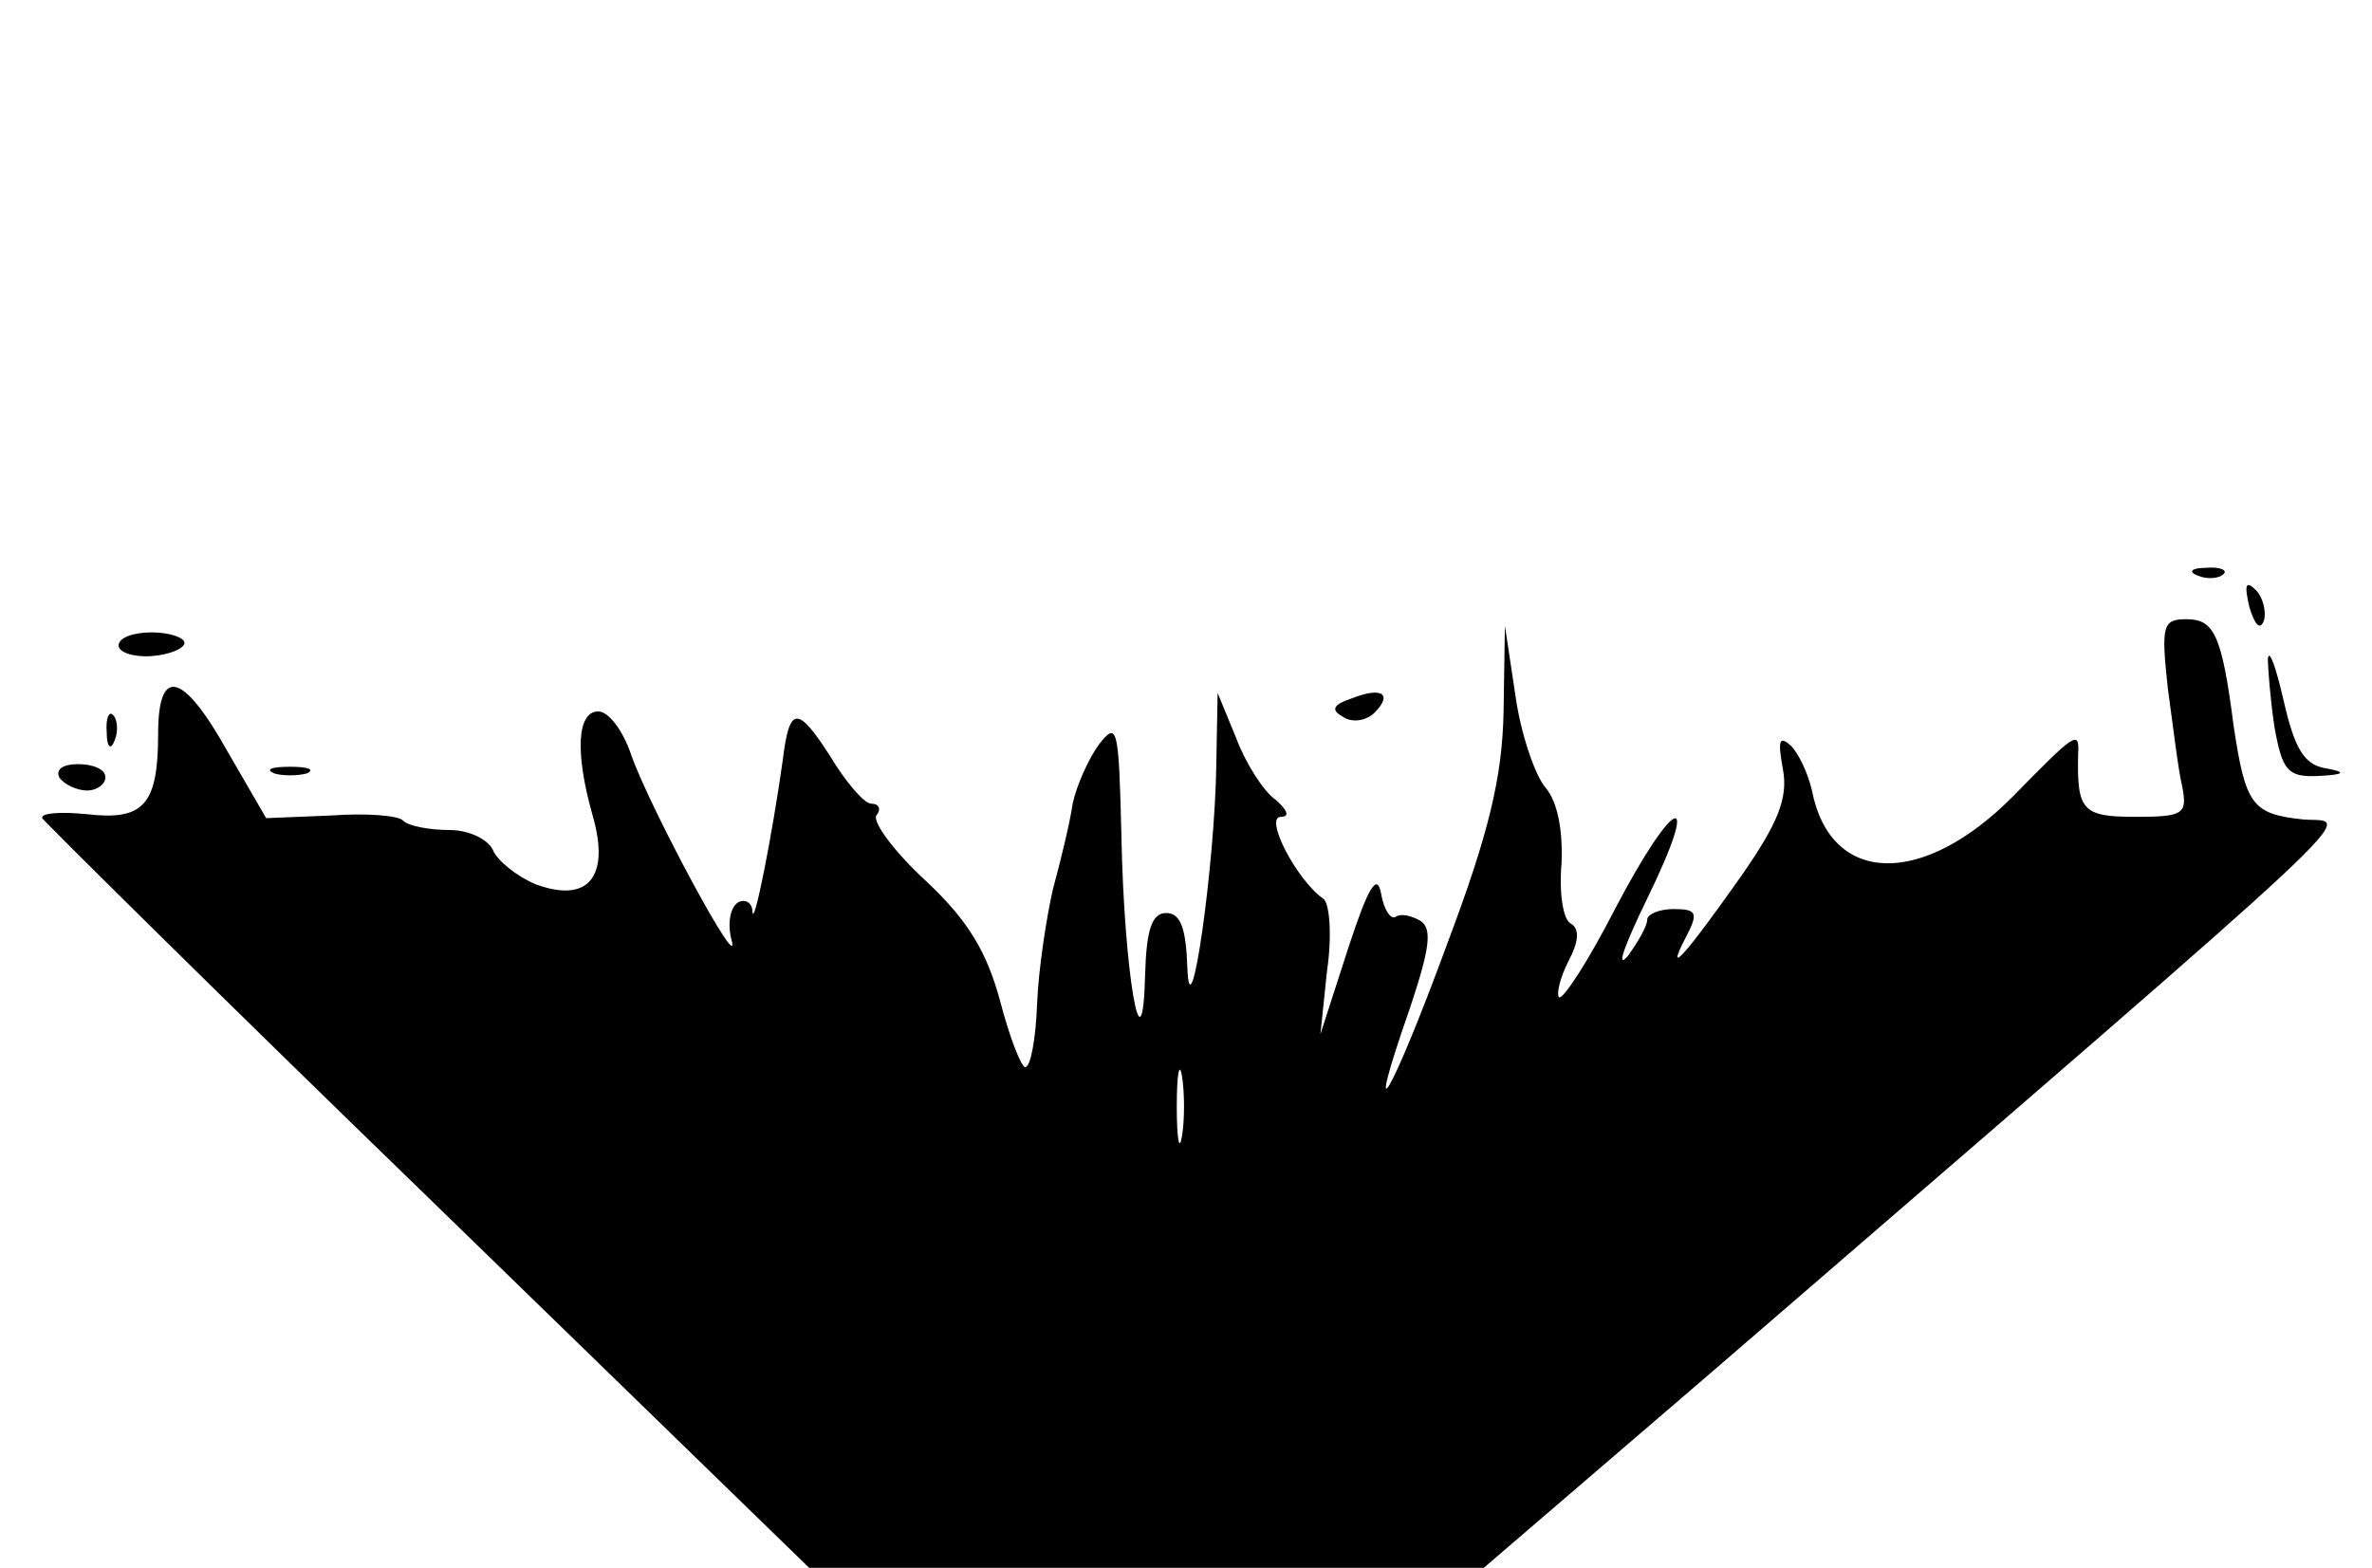
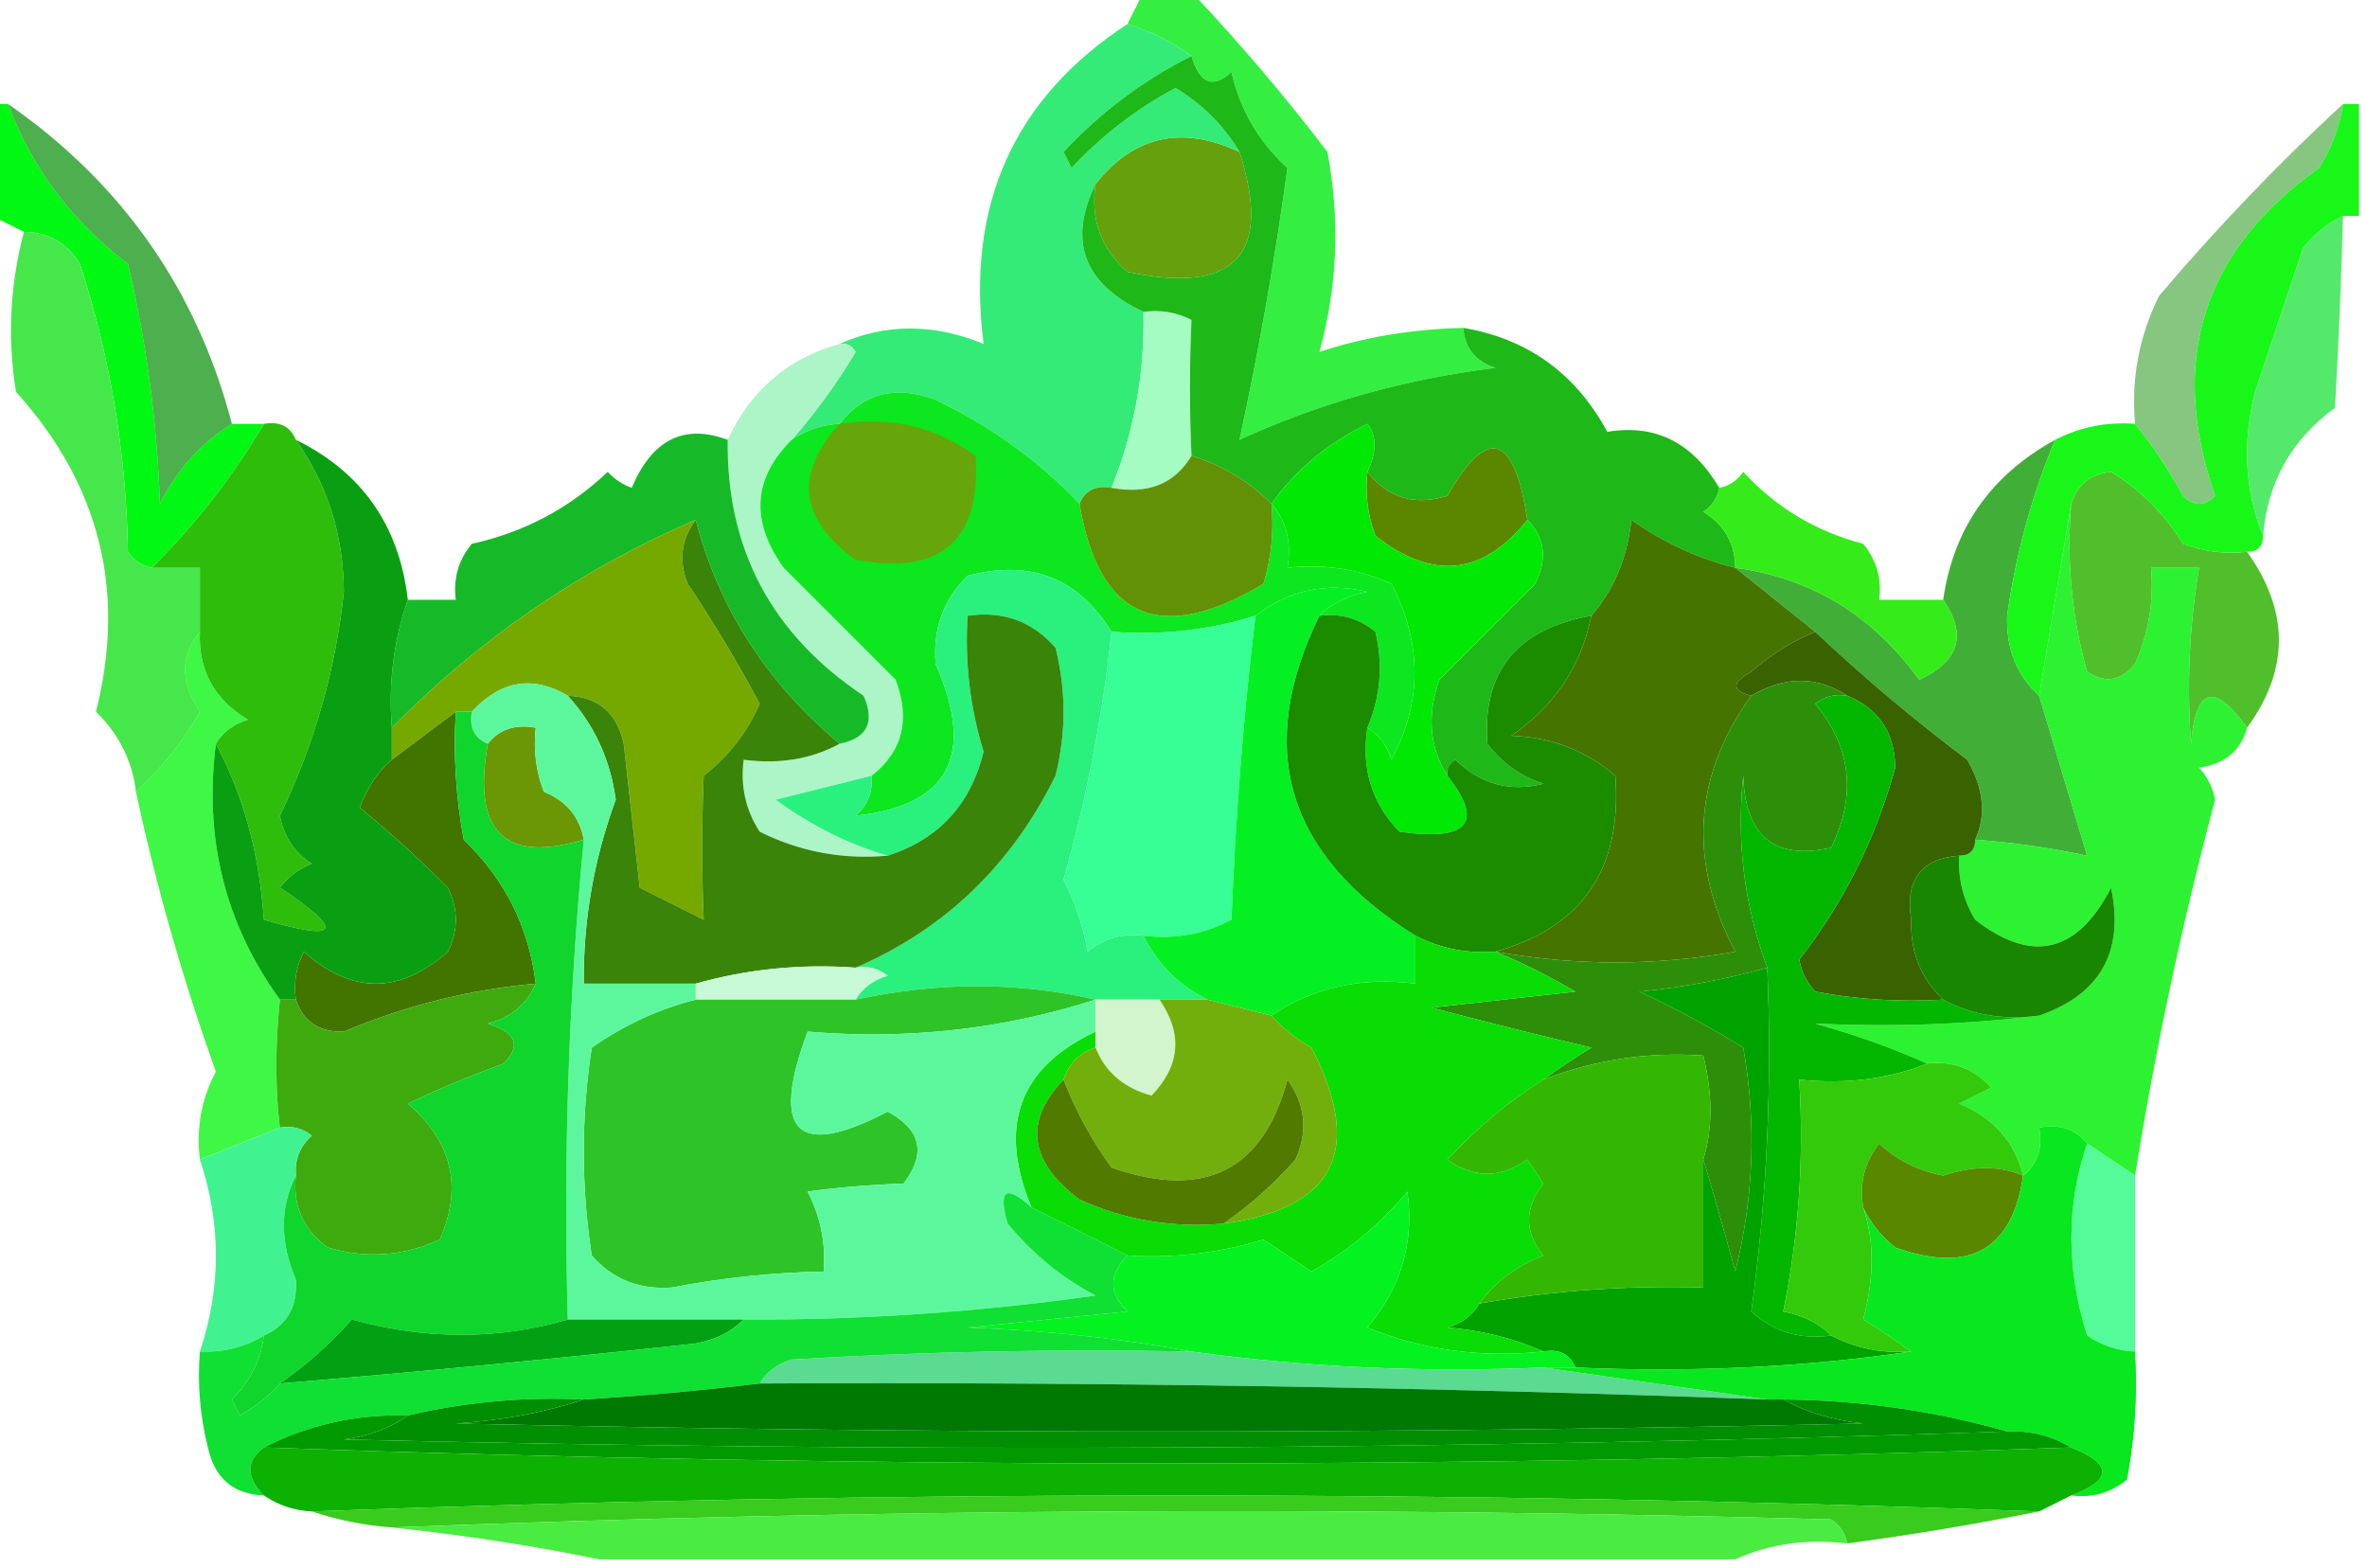
- <svg xmlns="http://www.w3.org/2000/svg" version="1.0" width="180pt" height="119pt" viewBox="0 0 180 119" preserveAspectRatio="xMidYMid meet">
-   <g transform="translate(0,119) scale(0.1,-0.1)" fill="#000000" stroke="none">
-     <path d="M1668 753 c7 -3 16 -2 19 1 4 3 -2 6 -13 5 -11 0 -14 -3 -6 -6z" />
-     <path d="M1707 729 c4 -13 8 -18 11 -10 2 7 -1 18 -6 23 -8 8 -9 4 -5 -13z" />
-     <path d="M1645 668 c4 -29 8 -63 11 -75 4 -21 1 -23 -36 -23 -40 0 -44 5 -43 48 1 18 -2 16 -49 -32 -69 -70 -139 -68 -153 4 -3 13 -10 28 -16 34 -9 8 -10 4 -6 -18 4 -22 -4 -41 -31 -80 -43 -61 -59 -79 -43 -48 10 19 9 22 -9 22 -11 0 -20 -4 -20 -8 0 -5 -7 -17 -15 -28 -9 -10 -2 9 15 44 42 86 21 79 -25 -9 -20 -39 -39 -68 -42 -66 -2 3 1 15 7 27 8 15 9 25 2 29 -6 3 -9 24 -7 46 1 25 -3 46 -12 57 -8 9 -19 41 -23 70 l-8 53 -1 -65 c-1 -50 -11 -92 -43 -177 -43 -117 -64 -151 -28 -48 15 45 17 60 8 66 -7 4 -15 6 -19 3 -4 -2 -9 6 -11 18 -3 16 -10 4 -25 -42 l-21 -65 5 48 c4 27 2 52 -3 55 -20 14 -45 62 -32 62 7 0 5 5 -4 13 -9 6 -23 28 -30 47 l-14 34 -1 -54 c-1 -76 -20 -210 -22 -154 -1 29 -5 41 -16 41 -11 0 -15 -13 -16 -46 -2 -81 -16 1 -18 104 -2 83 -3 88 -17 70 -8 -11 -17 -31 -20 -45 -2 -14 -9 -43 -15 -65 -5 -22 -11 -61 -12 -87 -1 -27 -5 -48 -9 -48 -3 0 -12 23 -19 50 -10 37 -24 61 -56 91 -24 22 -41 45 -38 50 4 5 2 9 -4 9 -5 0 -19 16 -31 36 -25 39 -31 38 -36 -3 -8 -57 -22 -128 -23 -115 0 7 -6 10 -11 7 -6 -4 -8 -16 -5 -28 9 -32 -62 100 -76 140 -6 18 -17 33 -25 33 -16 0 -18 -31 -4 -80 13 -46 -4 -66 -44 -51 -14 6 -29 18 -32 26 -4 8 -18 15 -33 15 -15 0 -31 3 -35 7 -3 4 -28 6 -55 4 l-49 -2 -29 50 c-34 61 -53 66 -53 14 0 -54 -11 -66 -54 -61 -20 2 -35 1 -34 -3 2 -3 133 -133 293 -288 l289 -281 256 0 256 0 170 146 c521 450 488 419 452 422 -39 4 -44 11 -53 71 -9 70 -15 81 -36 81 -18 0 -19 -5 -14 -52z m-748 -340 c-2 -13 -4 -3 -4 22 0 25 2 35 4 23 2 -13 2 -33 0 -45z" />
-     <path d="M90 700 c0 -5 11 -9 25 -8 14 1 25 6 25 10 0 4 -11 8 -25 8 -14 0 -25 -4 -25 -10z" />
-     <path d="M1721 690 c0 -8 2 -32 5 -52 6 -33 10 -38 33 -37 21 1 22 3 5 6 -16 3 -23 16 -31 51 -6 26 -11 40 -12 32z" />
-     <path d="M1026 660 c-15 -5 -16 -9 -7 -14 7 -5 18 -3 24 3 14 14 6 20 -17 11z" />
-     <path d="M81 634 c0 -11 3 -14 6 -6 3 7 2 16 -1 19 -3 4 -6 -2 -5 -13z" />
-     <path d="M45 600 c3 -5 13 -10 21 -10 8 0 14 5 14 10 0 6 -9 10 -21 10 -11 0 -17 -4 -14 -10z" />
-     <path d="M208 603 c6 -2 18 -2 25 0 6 3 1 5 -13 5 -14 0 -19 -2 -12 -5z" />
+ <svg xmlns="http://www.w3.org/2000/svg" version="1.1" width="148px" height="98px" style="shape-rendering:geometricPrecision; text-rendering:geometricPrecision; image-rendering:optimizeQuality; fill-rule:evenodd; clip-rule:evenodd">
+   <g>
+     <path style="opacity:0.801" fill="#02eb14" d="M 71.5,-0.5 C 72.5,-0.5 73.5,-0.5 74.5,-0.5C 77.498,2.667 80.331,6 83,9.5C 83.796,13.755 83.629,17.922 82.5,22C 85.318,21.073 88.318,20.573 91.5,20.5C 91.577,21.75 92.244,22.583 93.5,23C 87.809,23.706 82.475,25.206 77.5,27.5C 78.717,21.896 79.717,16.229 80.5,10.5C 78.703,8.869 77.536,6.869 77,4.5C 75.841,5.566 75.008,5.233 74.5,3.5C 73.329,2.655 71.995,1.989 70.5,1.5C 70.833,0.833 71.167,0.167 71.5,-0.5 Z" />
+   </g>
+   <g>
+     <path style="opacity:1" fill="#66a00d" d="M 77.5,9.5 C 79.57,15.933 77.237,18.433 70.5,17C 68.845,15.556 68.178,13.722 68.5,11.5C 70.905,8.483 73.905,7.817 77.5,9.5 Z" />
+   </g>
+   <g>
+     <path style="opacity:1" fill="#01f812" d="M -0.5,6.5 C -0.167,6.5 0.167,6.5 0.5,6.5C 1.989,10.502 4.489,13.836 8,16.5C 9.161,21.416 9.827,26.416 10,31.5C 11.049,29.383 12.549,27.716 14.5,26.5C 15.167,26.5 15.833,26.5 16.5,26.5C 14.573,29.767 12.239,32.767 9.5,35.5C 8.883,35.389 8.383,35.056 8,34.5C 7.895,28.323 6.895,22.323 5,16.5C 4.184,15.177 3.017,14.511 1.5,14.5C 0.833,14.167 0.167,13.833 -0.5,13.5C -0.5,11.167 -0.5,8.833 -0.5,6.5 Z" />
+   </g>
+   <g>
+     <path style="opacity:1" fill="#34eb77" d="M 70.5,1.5 C 71.995,1.989 73.329,2.655 74.5,3.5C 71.497,5.007 68.83,7.007 66.5,9.5C 66.667,9.833 66.833,10.167 67,10.5C 68.896,8.47 71.063,6.803 73.5,5.5C 75.188,6.521 76.521,7.855 77.5,9.5C 73.905,7.817 70.905,8.483 68.5,11.5C 66.76,15.081 67.76,17.747 71.5,19.5C 71.576,23.384 70.909,27.05 69.5,30.5C 68.508,30.328 67.842,30.662 67.5,31.5C 64.98,28.834 61.98,26.668 58.5,25C 56.011,24.059 54.011,24.559 52.5,26.5C 51.391,26.557 50.391,26.89 49.5,27.5C 50.945,25.867 52.279,24.034 53.5,22C 53.272,21.601 52.938,21.435 52.5,21.5C 55.365,20.217 58.365,20.217 61.5,21.5C 60.4,12.804 63.4,6.138 70.5,1.5 Z" />
+   </g>
+   <g>
+     <path style="opacity:0.575" fill="#2d9c24" d="M 146.5,6.5 C 146.291,7.922 145.791,9.255 145,10.5C 137.717,15.693 135.55,22.526 138.5,31C 137.833,31.667 137.167,31.667 136.5,31C 135.614,29.385 134.614,27.885 133.5,26.5C 133.248,23.68 133.748,21.014 135,18.5C 138.619,14.233 142.452,10.233 146.5,6.5 Z" />
+   </g>
+   <g>
+     <path style="opacity:0.809" fill="#249d24" d="M 0.5,6.5 C 7.643,11.46 12.31,18.127 14.5,26.5C 12.549,27.716 11.049,29.383 10,31.5C 9.827,26.416 9.161,21.416 8,16.5C 4.489,13.836 1.989,10.502 0.5,6.5 Z" />
+   </g>
+   <g>
+     <path style="opacity:1" fill="#a5fcc3" d="M 71.5,19.5 C 72.552,19.351 73.552,19.517 74.5,20C 74.373,22.873 74.373,25.706 74.5,28.5C 73.448,30.256 71.781,30.923 69.5,30.5C 70.909,27.05 71.576,23.384 71.5,19.5 Z" />
+   </g>
+   <g>
+     <path style="opacity:1" fill="#46e74b" d="M 1.5,14.5 C 3.017,14.511 4.184,15.177 5,16.5C 6.895,22.323 7.895,28.323 8,34.5C 8.383,35.056 8.883,35.389 9.5,35.5C 10.5,35.5 11.5,35.5 12.5,35.5C 12.5,36.833 12.5,38.167 12.5,39.5C 11.265,41.017 11.265,42.684 12.5,44.5C 11.387,46.419 10.054,48.086 8.5,49.5C 8.271,47.567 7.438,45.9 6,44.5C 7.908,36.97 6.241,30.303 1,24.5C 0.457,21.132 0.624,17.799 1.5,14.5 Z" />
+   </g>
+   <g>
+     <path style="opacity:1" fill="#1eb819" d="M 74.5,3.5 C 75.008,5.233 75.841,5.566 77,4.5C 77.536,6.869 78.703,8.869 80.5,10.5C 79.717,16.229 78.717,21.896 77.5,27.5C 82.475,25.206 87.809,23.706 93.5,23C 92.244,22.583 91.577,21.75 91.5,20.5C 95.529,21.186 98.529,23.353 100.5,27C 103.492,26.495 105.825,27.661 107.5,30.5C 107.389,31.117 107.056,31.617 106.5,32C 107.823,32.816 108.489,33.983 108.5,35.5C 106.16,34.914 103.993,33.914 102,32.5C 101.76,34.852 100.927,36.852 99.5,38.5C 94.837,39.315 92.67,41.982 93,46.5C 93.903,47.701 95.069,48.535 96.5,49C 94.433,49.536 92.599,49.036 91,47.5C 90.601,47.728 90.435,48.062 90.5,48.5C 89.377,46.712 89.211,44.712 90,42.5C 92,40.5 94,38.5 96,36.5C 96.765,34.934 96.598,33.601 95.5,32.5C 94.679,27.093 93.012,26.593 90.5,31C 88.457,31.64 86.79,31.14 85.5,29.5C 86.087,28.233 86.087,27.233 85.5,26.5C 82.987,27.728 80.987,29.395 79.5,31.5C 78.078,30.075 76.411,29.075 74.5,28.5C 74.373,25.706 74.373,22.873 74.5,20C 73.552,19.517 72.552,19.351 71.5,19.5C 67.76,17.747 66.76,15.081 68.5,11.5C 68.178,13.722 68.845,15.556 70.5,17C 77.237,18.433 79.57,15.933 77.5,9.5C 76.521,7.855 75.188,6.521 73.5,5.5C 71.063,6.803 68.896,8.47 67,10.5C 66.833,10.167 66.667,9.833 66.5,9.5C 68.83,7.007 71.497,5.007 74.5,3.5 Z" />
+   </g>
+   <g>
+     <path style="opacity:1" fill="#54e96a" d="M 146.5,13.5 C 146.4,17.331 146.233,21.331 146,25.5C 143.283,27.486 141.783,30.153 141.5,33.5C 140.362,30.697 140.195,27.697 141,24.5C 142,21.5 143,18.5 144,15.5C 144.708,14.62 145.542,13.953 146.5,13.5 Z" />
+   </g>
+   <g>
+     <path style="opacity:0.894" fill="#2aa51f" d="M 128.5,27.5 C 127.038,31.011 126.038,34.678 125.5,38.5C 125.436,40.557 126.102,42.223 127.5,43.5C 128.5,46.833 129.5,50.167 130.5,53.5C 128.194,53.007 125.861,52.674 123.5,52.5C 124.203,50.966 124.036,49.299 123,47.5C 119.667,44.998 116.501,42.332 113.5,39.5C 111.833,38.167 110.167,36.833 108.5,35.5C 113.264,36.139 117.097,38.472 120,42.5C 122.509,41.347 123.009,39.68 121.5,37.5C 122.138,33.044 124.472,29.711 128.5,27.5 Z" />
+   </g>
+   <g>
+     <path style="opacity:1" fill="#51bf2b" d="M 140.5,34.5 C 143.156,38.209 143.156,41.876 140.5,45.5C 138.458,42.635 137.292,42.968 137,46.5C 136.721,42.83 136.888,39.163 137.5,35.5C 136.5,35.5 135.5,35.5 134.5,35.5C 134.682,37.591 134.348,39.591 133.5,41.5C 132.635,42.583 131.635,42.749 130.5,42C 129.544,38.606 129.211,35.106 129.5,31.5C 129.866,30.305 130.699,29.639 132,29.5C 133.82,30.604 135.32,32.104 136.5,34C 137.793,34.49 139.127,34.657 140.5,34.5 Z" />
+   </g>
+   <g>
+     <path style="opacity:1" fill="#2fbd0c" d="M 16.5,26.5 C 17.492,26.328 18.158,26.662 18.5,27.5C 20.478,30.306 21.478,33.472 21.5,37C 20.976,41.905 19.643,46.571 17.5,51C 17.755,52.326 18.422,53.326 19.5,54C 18.692,54.308 18.025,54.808 17.5,55.5C 21.604,58.229 21.27,58.896 16.5,57.5C 16.227,53.405 15.227,49.738 13.5,46.5C 13.918,45.778 14.584,45.278 15.5,45C 13.393,43.736 12.393,41.903 12.5,39.5C 12.5,38.167 12.5,36.833 12.5,35.5C 11.5,35.5 10.5,35.5 9.5,35.5C 12.239,32.767 14.573,29.767 16.5,26.5 Z" />
+   </g>
+   <g>
+     <path style="opacity:1" fill="#5b8700" d="M 95.5,32.5 C 92.734,35.977 89.568,36.31 86,33.5C 85.51,32.207 85.343,30.873 85.5,29.5C 86.79,31.14 88.457,31.64 90.5,31C 93.012,26.593 94.679,27.093 95.5,32.5 Z" />
+   </g>
+   <g>
+     <path style="opacity:1" fill="#19f719" d="M 146.5,6.5 C 146.833,6.5 147.167,6.5 147.5,6.5C 147.5,8.833 147.5,11.167 147.5,13.5C 147.167,13.5 146.833,13.5 146.5,13.5C 145.542,13.953 144.708,14.62 144,15.5C 143,18.5 142,21.5 141,24.5C 140.195,27.697 140.362,30.697 141.5,33.5C 141.5,34.167 141.167,34.5 140.5,34.5C 139.127,34.657 137.793,34.49 136.5,34C 135.32,32.104 133.82,30.604 132,29.5C 130.699,29.639 129.866,30.305 129.5,31.5C 128.833,35.5 128.167,39.5 127.5,43.5C 126.102,42.223 125.436,40.557 125.5,38.5C 126.038,34.678 127.038,31.011 128.5,27.5C 130.042,26.699 131.708,26.366 133.5,26.5C 134.614,27.885 135.614,29.385 136.5,31C 137.167,31.667 137.833,31.667 138.5,31C 135.55,22.526 137.717,15.693 145,10.5C 145.791,9.255 146.291,7.922 146.5,6.5 Z" />
+   </g>
+   <g>
+     <path style="opacity:1" fill="#acf5c6" d="M 52.5,21.5 C 52.938,21.435 53.272,21.601 53.5,22C 52.279,24.034 50.945,25.867 49.5,27.5C 47.076,29.92 46.909,32.587 49,35.5C 51.333,37.833 53.667,40.167 56,42.5C 56.941,44.989 56.441,46.989 54.5,48.5C 52.518,48.995 50.518,49.495 48.5,50C 50.713,51.616 53.047,52.783 55.5,53.5C 52.68,53.752 50.014,53.252 47.5,52C 46.62,50.644 46.286,49.144 46.5,47.5C 48.735,47.795 50.735,47.461 52.5,46.5C 54.225,46.157 54.725,45.157 54,43.5C 48.248,39.661 45.415,34.328 45.5,27.5C 46.92,24.412 49.253,22.412 52.5,21.5 Z" />
+   </g>
+   <g>
+     <path style="opacity:0.896" fill="#1eea00" d="M 121.5,37.5 C 123.009,39.68 122.509,41.347 120,42.5C 117.097,38.472 113.264,36.139 108.5,35.5C 108.489,33.983 107.823,32.816 106.5,32C 107.056,31.617 107.389,31.117 107.5,30.5C 108.117,30.389 108.617,30.056 109,29.5C 111.041,31.728 113.541,33.228 116.5,34C 117.337,35.011 117.67,36.178 117.5,37.5C 118.833,37.5 120.167,37.5 121.5,37.5 Z" />
+   </g>
+   <g>
+     <path style="opacity:0.984" fill="#12b925" d="M 45.5,27.5 C 45.415,34.328 48.248,39.661 54,43.5C 54.725,45.157 54.225,46.157 52.5,46.5C 47.946,42.7 44.946,38.033 43.5,32.5C 36.328,35.588 29.994,39.921 24.5,45.5C 24.279,42.721 24.612,40.054 25.5,37.5C 26.5,37.5 27.5,37.5 28.5,37.5C 28.33,36.178 28.663,35.011 29.5,34C 32.766,33.282 35.599,31.782 38,29.5C 38.414,29.957 38.914,30.291 39.5,30.5C 40.773,27.479 42.773,26.479 45.5,27.5 Z" />
+   </g>
+   <g>
+     <path style="opacity:1" fill="#0ce71f" d="M 67.5,31.5 C 68.699,38.698 72.532,40.365 79,36.5C 79.493,34.866 79.66,33.199 79.5,31.5C 80.434,32.568 80.768,33.901 80.5,35.5C 82.793,35.244 84.959,35.577 87,36.5C 88.932,40.232 88.932,43.899 87,47.5C 86.722,46.584 86.222,45.917 85.5,45.5C 86.323,43.545 86.49,41.545 86,39.5C 84.989,38.663 83.822,38.33 82.5,38.5C 83.263,37.732 84.263,37.232 85.5,37C 82.935,36.391 80.602,36.891 78.5,38.5C 75.609,39.403 72.609,39.736 69.5,39.5C 67.41,36.125 64.41,34.959 60.5,36C 58.993,37.473 58.326,39.307 58.5,41.5C 61.014,47.214 59.347,50.381 53.5,51C 54.252,50.329 54.586,49.496 54.5,48.5C 56.441,46.989 56.941,44.989 56,42.5C 53.667,40.167 51.333,37.833 49,35.5C 46.909,32.587 47.076,29.92 49.5,27.5C 50.391,26.89 51.391,26.557 52.5,26.5C 54.011,24.559 56.011,24.059 58.5,25C 61.98,26.668 64.98,28.834 67.5,31.5 Z" />
+   </g>
+   <g>
+     <path style="opacity:1" fill="#67a50c" d="M 52.5,26.5 C 55.685,26.02 58.519,26.686 61,28.5C 61.34,33.822 58.84,35.989 53.5,35C 49.986,32.468 49.653,29.635 52.5,26.5 Z" />
+   </g>
+   <g>
+     <path style="opacity:1" fill="#629107" d="M 74.5,28.5 C 76.411,29.075 78.078,30.075 79.5,31.5C 79.66,33.199 79.493,34.866 79,36.5C 72.532,40.365 68.699,38.698 67.5,31.5C 67.842,30.662 68.508,30.328 69.5,30.5C 71.781,30.923 73.448,30.256 74.5,28.5 Z" />
+   </g>
+   <g>
+     <path style="opacity:1" fill="#2af07e" d="M 69.5,39.5 C 68.963,44.662 67.963,49.829 66.5,55C 67.227,56.399 67.727,57.899 68,59.5C 69.011,58.663 70.178,58.33 71.5,58.5C 72.37,60.274 73.703,61.607 75.5,62.5C 74.5,62.5 73.5,62.5 72.5,62.5C 71.167,62.5 69.833,62.5 68.5,62.5C 63.653,61.381 58.653,61.381 53.5,62.5C 53.917,61.778 54.584,61.278 55.5,61C 54.906,60.536 54.239,60.369 53.5,60.5C 59.064,58.105 63.231,54.105 66,48.5C 66.667,45.833 66.667,43.167 66,40.5C 64.556,38.845 62.722,38.178 60.5,38.5C 60.319,41.397 60.652,44.23 61.5,47C 60.693,50.306 58.693,52.472 55.5,53.5C 53.047,52.783 50.713,51.616 48.5,50C 50.518,49.495 52.518,48.995 54.5,48.5C 54.586,49.496 54.252,50.329 53.5,51C 59.347,50.381 61.014,47.214 58.5,41.5C 58.326,39.307 58.993,37.473 60.5,36C 64.41,34.959 67.41,36.125 69.5,39.5 Z" />
+   </g>
+   <g>
+     <path style="opacity:1" fill="#02e805" d="M 85.5,29.5 C 85.343,30.873 85.51,32.207 86,33.5C 89.568,36.31 92.734,35.977 95.5,32.5C 96.598,33.601 96.765,34.934 96,36.5C 94,38.5 92,40.5 90,42.5C 89.211,44.712 89.377,46.712 90.5,48.5C 92.814,51.446 91.814,52.613 87.5,52C 85.771,50.211 85.104,48.044 85.5,45.5C 86.222,45.917 86.722,46.584 87,47.5C 88.932,43.899 88.932,40.232 87,36.5C 84.959,35.577 82.793,35.244 80.5,35.5C 80.768,33.901 80.434,32.568 79.5,31.5C 80.987,29.395 82.987,27.728 85.5,26.5C 86.087,27.233 86.087,28.233 85.5,29.5 Z" />
+   </g>
+   <g>
+     <path style="opacity:1" fill="#76a900" d="M 43.5,32.5 C 42.588,33.738 42.421,35.072 43,36.5C 44.632,38.933 46.132,41.433 47.5,44C 46.73,45.775 45.563,47.275 44,48.5C 43.872,51.514 43.872,54.514 44,57.5C 42.667,56.833 41.333,56.167 40,55.5C 39.667,52.5 39.333,49.5 39,46.5C 38.578,44.574 37.411,43.574 35.5,43.5C 33.32,42.206 31.32,42.539 29.5,44.5C 29.167,44.5 28.833,44.5 28.5,44.5C 27.167,45.5 25.833,46.5 24.5,47.5C 24.5,46.833 24.5,46.167 24.5,45.5C 29.994,39.921 36.328,35.588 43.5,32.5 Z" />
+   </g>
+   <g>
+     <path style="opacity:1" fill="#37fe95" d="M 78.5,38.5 C 77.747,44.785 77.247,51.118 77,57.5C 75.3,58.406 73.467,58.739 71.5,58.5C 70.178,58.33 69.011,58.663 68,59.5C 67.727,57.899 67.227,56.399 66.5,55C 67.963,49.829 68.963,44.662 69.5,39.5C 72.609,39.736 75.609,39.403 78.5,38.5 Z" />
+   </g>
+   <g>
+     <path style="opacity:0.856" fill="#0af010" d="M 129.5,31.5 C 129.211,35.106 129.544,38.606 130.5,42C 131.635,42.749 132.635,42.583 133.5,41.5C 134.348,39.591 134.682,37.591 134.5,35.5C 135.5,35.5 136.5,35.5 137.5,35.5C 136.888,39.163 136.721,42.83 137,46.5C 137.292,42.968 138.458,42.635 140.5,45.5C 140.119,46.931 139.119,47.764 137.5,48C 138.022,48.561 138.355,49.228 138.5,50C 136.426,57.788 134.76,65.622 133.5,73.5C 132.5,72.833 131.5,72.167 130.5,71.5C 129.791,70.596 128.791,70.263 127.5,70.5C 127.737,71.791 127.404,72.791 126.5,73.5C 125.969,71.376 124.635,69.876 122.5,69C 123.167,68.667 123.833,68.333 124.5,68C 123.437,66.812 122.103,66.312 120.5,66.5C 118.337,65.531 116.004,64.698 113.5,64C 118.339,64.22 123.006,64.053 127.5,63.5C 131.333,62.17 132.833,59.503 132,55.5C 129.888,59.598 127.055,60.264 123.5,57.5C 122.754,56.264 122.421,54.931 122.5,53.5C 123.167,53.5 123.5,53.167 123.5,52.5C 125.861,52.674 128.194,53.007 130.5,53.5C 129.5,50.167 128.5,46.833 127.5,43.5C 128.167,39.5 128.833,35.5 129.5,31.5 Z" />
+   </g>
+   <g>
+     <path style="opacity:1" fill="#3a840a" d="M 43.5,32.5 C 44.946,38.033 47.946,42.7 52.5,46.5C 50.735,47.461 48.735,47.795 46.5,47.5C 46.286,49.144 46.62,50.644 47.5,52C 50.014,53.252 52.68,53.752 55.5,53.5C 58.693,52.472 60.693,50.306 61.5,47C 60.652,44.23 60.319,41.397 60.5,38.5C 62.722,38.178 64.556,38.845 66,40.5C 66.667,43.167 66.667,45.833 66,48.5C 63.231,54.105 59.064,58.105 53.5,60.5C 50.061,60.253 46.728,60.586 43.5,61.5C 41.167,61.5 38.833,61.5 36.5,61.5C 36.464,57.547 37.131,53.714 38.5,50C 38.16,47.489 37.16,45.322 35.5,43.5C 37.411,43.574 38.578,44.574 39,46.5C 39.333,49.5 39.667,52.5 40,55.5C 41.333,56.167 42.667,56.833 44,57.5C 43.872,54.514 43.872,51.514 44,48.5C 45.563,47.275 46.73,45.775 47.5,44C 46.132,41.433 44.632,38.933 43,36.5C 42.421,35.072 42.588,33.738 43.5,32.5 Z" />
+   </g>
+   <g>
+     <path style="opacity:0.753" fill="#00f508" d="M 12.5,39.5 C 12.393,41.903 13.393,43.736 15.5,45C 14.584,45.278 13.918,45.778 13.5,46.5C 12.742,52.432 14.076,57.766 17.5,62.5C 17.208,65.376 17.208,68.043 17.5,70.5C 15.833,71.167 14.167,71.833 12.5,72.5C 12.261,70.533 12.594,68.7 13.5,67C 11.447,61.289 9.78,55.455 8.5,49.5C 10.054,48.086 11.387,46.419 12.5,44.5C 11.265,42.684 11.265,41.017 12.5,39.5 Z" />
+   </g>
+   <g>
+     <path style="opacity:1" fill="#467400" d="M 108.5,35.5 C 110.167,36.833 111.833,38.167 113.5,39.5C 112.069,40.082 110.736,40.915 109.5,42C 108.262,42.69 108.262,43.19 109.5,43.5C 105.876,48.532 105.543,53.865 108.5,59.5C 103.526,60.395 98.526,60.395 93.5,59.5C 98.938,57.987 101.438,54.32 101,48.5C 99.174,46.926 97.007,46.093 94.5,46C 97.2,44.143 98.867,41.643 99.5,38.5C 100.927,36.852 101.76,34.852 102,32.5C 103.993,33.914 106.16,34.914 108.5,35.5 Z" />
+   </g>
+   <g>
+     <path style="opacity:1" fill="#427400" d="M 28.5,44.5 C 28.336,47.187 28.503,49.854 29,52.5C 31.571,54.976 33.071,57.976 33.5,61.5C 29.345,61.872 25.345,62.872 21.5,64.5C 19.962,64.547 18.962,63.88 18.5,62.5C 18.351,61.448 18.517,60.448 19,59.5C 22,62.167 25,62.167 28,59.5C 28.667,58.167 28.667,56.833 28,55.5C 26.22,53.707 24.387,52.04 22.5,50.5C 22.942,49.261 23.609,48.261 24.5,47.5C 25.833,46.5 27.167,45.5 28.5,44.5 Z" />
+   </g>
+   <g>
+     <path style="opacity:1" fill="#6b9606" d="M 36.5,52.5 C 31.522,53.996 29.522,51.996 30.5,46.5C 31.209,45.596 32.209,45.263 33.5,45.5C 33.343,46.873 33.51,48.207 34,49.5C 35.417,50.078 36.25,51.078 36.5,52.5 Z" />
+   </g>
+   <g>
+     <path style="opacity:1" fill="#04f023" d="M 82.5,38.5 C 78.431,46.801 80.431,53.468 88.5,58.5C 88.5,59.5 88.5,60.5 88.5,61.5C 85.123,61.068 82.123,61.734 79.5,63.5C 78.167,63.167 76.833,62.833 75.5,62.5C 73.703,61.607 72.37,60.274 71.5,58.5C 73.467,58.739 75.3,58.406 77,57.5C 77.247,51.118 77.747,44.785 78.5,38.5C 80.602,36.891 82.935,36.391 85.5,37C 84.263,37.232 83.263,37.732 82.5,38.5 Z" />
+   </g>
+   <g>
+     <path style="opacity:1" fill="#396200" d="M 113.5,39.5 C 116.501,42.332 119.667,44.998 123,47.5C 124.036,49.299 124.203,50.966 123.5,52.5C 123.5,53.167 123.167,53.5 122.5,53.5C 120.11,53.685 119.11,55.018 119.5,57.5C 119.437,59.514 120.103,61.181 121.5,62.5C 118.813,62.664 116.146,62.497 113.5,62C 112.978,61.439 112.645,60.772 112.5,60C 115.289,56.421 117.289,52.421 118.5,48C 118.478,45.817 117.478,44.317 115.5,43.5C 113.611,42.258 111.611,42.258 109.5,43.5C 108.262,43.19 108.262,42.69 109.5,42C 110.736,40.915 112.069,40.082 113.5,39.5 Z" />
+   </g>
+   <g>
+     <path style="opacity:1" fill="#0a9f12" d="M 18.5,27.5 C 22.63,29.522 24.963,32.855 25.5,37.5C 24.612,40.054 24.279,42.721 24.5,45.5C 24.5,46.167 24.5,46.833 24.5,47.5C 23.609,48.261 22.942,49.261 22.5,50.5C 24.387,52.04 26.22,53.707 28,55.5C 28.667,56.833 28.667,58.167 28,59.5C 25,62.167 22,62.167 19,59.5C 18.517,60.448 18.351,61.448 18.5,62.5C 18.167,62.5 17.833,62.5 17.5,62.5C 14.076,57.766 12.742,52.432 13.5,46.5C 15.227,49.738 16.227,53.405 16.5,57.5C 21.27,58.896 21.604,58.229 17.5,55.5C 18.025,54.808 18.692,54.308 19.5,54C 18.422,53.326 17.755,52.326 17.5,51C 19.643,46.571 20.976,41.905 21.5,37C 21.478,33.472 20.478,30.306 18.5,27.5 Z" />
+   </g>
+   <g>
+     <path style="opacity:1" fill="#1b8c00" d="M 82.5,38.5 C 83.822,38.33 84.989,38.663 86,39.5C 86.49,41.545 86.323,43.545 85.5,45.5C 85.104,48.044 85.771,50.211 87.5,52C 91.814,52.613 92.814,51.446 90.5,48.5C 90.435,48.062 90.601,47.728 91,47.5C 92.599,49.036 94.433,49.536 96.5,49C 95.069,48.535 93.903,47.701 93,46.5C 92.67,41.982 94.837,39.315 99.5,38.5C 98.867,41.643 97.2,44.143 94.5,46C 97.007,46.093 99.174,46.926 101,48.5C 101.438,54.32 98.938,57.987 93.5,59.5C 91.709,59.634 90.042,59.301 88.5,58.5C 80.431,53.468 78.431,46.801 82.5,38.5 Z" />
+   </g>
+   <g>
+     <path style="opacity:1" fill="#2d8f09" d="M 115.5,43.5 C 114.761,43.369 114.094,43.536 113.5,44C 115.758,46.725 116.091,49.725 114.5,53C 110.954,53.793 109.12,52.293 109,48.5C 108.563,52.623 109.063,56.623 110.5,60.5C 107.921,61.228 105.254,61.728 102.5,62C 104.746,63.039 106.913,64.206 109,65.5C 109.828,70.202 109.662,74.869 108.5,79.5C 107.832,77.031 107.165,74.698 106.5,72.5C 107.09,70.583 107.09,68.416 106.5,66C 103.066,65.754 99.733,66.254 96.5,67.5C 97.398,66.842 98.398,66.176 99.5,65.5C 96.152,64.713 92.819,63.879 89.5,63C 92.5,62.667 95.5,62.333 98.5,62C 96.825,61.015 95.159,60.181 93.5,59.5C 98.526,60.395 103.526,60.395 108.5,59.5C 105.543,53.865 105.876,48.532 109.5,43.5C 111.611,42.258 113.611,42.258 115.5,43.5 Z" />
+   </g>
+   <g>
+     <path style="opacity:1" fill="#03b600" d="M 115.5,43.5 C 117.478,44.317 118.478,45.817 118.5,48C 117.289,52.421 115.289,56.421 112.5,60C 112.645,60.772 112.978,61.439 113.5,62C 116.146,62.497 118.813,62.664 121.5,62.5C 123.265,63.461 125.265,63.795 127.5,63.5C 123.006,64.053 118.339,64.22 113.5,64C 116.004,64.698 118.337,65.531 120.5,66.5C 118.052,67.473 115.385,67.806 112.5,67.5C 112.803,72.43 112.469,77.263 111.5,82C 112.737,82.232 113.737,82.732 114.5,83.5C 112.571,83.769 110.905,83.269 109.5,82C 110.48,74.921 110.813,67.755 110.5,60.5C 109.063,56.623 108.563,52.623 109,48.5C 109.12,52.293 110.954,53.793 114.5,53C 116.091,49.725 115.758,46.725 113.5,44C 114.094,43.536 114.761,43.369 115.5,43.5 Z" />
+   </g>
+   <g>
+     <path style="opacity:1" fill="#198600" d="M 122.5,53.5 C 122.421,54.931 122.754,56.264 123.5,57.5C 127.055,60.264 129.888,59.598 132,55.5C 132.833,59.503 131.333,62.17 127.5,63.5C 125.265,63.795 123.265,63.461 121.5,62.5C 120.103,61.181 119.437,59.514 119.5,57.5C 119.11,55.018 120.11,53.685 122.5,53.5 Z" />
+   </g>
+   <g>
+     <path style="opacity:1" fill="#c7f9d6" d="M 53.5,60.5 C 54.239,60.369 54.906,60.536 55.5,61C 54.584,61.278 53.917,61.778 53.5,62.5C 50.167,62.5 46.833,62.5 43.5,62.5C 43.5,62.167 43.5,61.833 43.5,61.5C 46.728,60.586 50.061,60.253 53.5,60.5 Z" />
+   </g>
+   <g>
+     <path style="opacity:1" fill="#00a200" d="M 110.5,60.5 C 110.813,67.755 110.48,74.921 109.5,82C 110.905,83.269 112.571,83.769 114.5,83.5C 116.042,84.301 117.708,84.634 119.5,84.5C 112.687,85.491 105.687,85.825 98.5,85.5C 98.158,84.662 97.492,84.328 96.5,84.5C 94.708,83.691 92.708,83.191 90.5,83C 91.416,82.722 92.082,82.222 92.5,81.5C 97.119,80.686 101.786,80.353 106.5,80.5C 106.5,77.833 106.5,75.167 106.5,72.5C 107.165,74.698 107.832,77.031 108.5,79.5C 109.662,74.869 109.828,70.202 109,65.5C 106.913,64.206 104.746,63.039 102.5,62C 105.254,61.728 107.921,61.228 110.5,60.5 Z" />
+   </g>
+   <g>
+     <path style="opacity:1" fill="#2ec428" d="M 68.5,62.5 C 62.718,64.356 56.718,65.023 50.5,64.5C 48.143,70.814 49.81,72.48 55.5,69.5C 57.596,70.62 57.929,72.12 56.5,74C 54.343,74.078 52.343,74.245 50.5,74.5C 51.309,76.071 51.643,77.738 51.5,79.5C 48.309,79.559 45.143,79.893 42,80.5C 39.966,80.646 38.299,79.98 37,78.5C 36.333,74.167 36.333,69.833 37,65.5C 39.045,64.073 41.212,63.074 43.5,62.5C 46.833,62.5 50.167,62.5 53.5,62.5C 58.653,61.381 63.653,61.381 68.5,62.5 Z" />
+   </g>
+   <g>
+     <path style="opacity:1" fill="#0adc05" d="M 88.5,58.5 C 90.042,59.301 91.709,59.634 93.5,59.5C 95.159,60.181 96.825,61.015 98.5,62C 95.5,62.333 92.5,62.667 89.5,63C 92.819,63.879 96.152,64.713 99.5,65.5C 98.398,66.176 97.398,66.842 96.5,67.5C 94.342,68.856 92.342,70.522 90.5,72.5C 92.135,73.681 93.802,73.681 95.5,72.5C 95.833,73 96.167,73.5 96.5,74C 95.305,75.532 95.305,77.032 96.5,78.5C 94.816,79.15 93.483,80.15 92.5,81.5C 92.082,82.222 91.416,82.722 90.5,83C 92.708,83.191 94.708,83.691 96.5,84.5C 92.625,84.915 88.958,84.415 85.5,83C 87.607,80.494 88.44,77.66 88,74.5C 86.281,76.557 84.281,78.224 82,79.5C 81,78.833 80,78.167 79,77.5C 76.231,78.348 73.397,78.681 70.5,78.5C 68.483,77.471 66.483,76.471 64.5,75.5C 62.367,70.414 63.701,66.747 68.5,64.5C 68.5,64.833 68.5,65.167 68.5,65.5C 67.5,65.833 66.833,66.5 66.5,67.5C 64.001,70.121 64.335,72.621 67.5,75C 70.351,76.289 73.351,76.789 76.5,76.5C 83.473,75.565 85.307,71.898 82,65.5C 81.005,64.934 80.172,64.267 79.5,63.5C 82.123,61.734 85.123,61.068 88.5,61.5C 88.5,60.5 88.5,59.5 88.5,58.5 Z" />
+   </g>
+   <g>
+     <path style="opacity:1" fill="#d3f5cd" d="M 68.5,62.5 C 69.833,62.5 71.167,62.5 72.5,62.5C 73.966,64.635 73.8,66.635 72,68.5C 70.271,68.026 69.105,67.026 68.5,65.5C 68.5,65.167 68.5,64.833 68.5,64.5C 68.5,63.833 68.5,63.167 68.5,62.5 Z" />
+   </g>
+   <g>
+     <path style="opacity:1" fill="#33b703" d="M 106.5,72.5 C 106.5,75.167 106.5,77.833 106.5,80.5C 101.786,80.353 97.119,80.686 92.5,81.5C 93.483,80.15 94.816,79.15 96.5,78.5C 95.305,77.032 95.305,75.532 96.5,74C 96.167,73.5 95.833,73 95.5,72.5C 93.802,73.681 92.135,73.681 90.5,72.5C 92.342,70.522 94.342,68.856 96.5,67.5C 99.733,66.254 103.066,65.754 106.5,66C 107.09,68.416 107.09,70.583 106.5,72.5 Z" />
+   </g>
+   <g>
+     <path style="opacity:1" fill="#72af0c" d="M 72.5,62.5 C 73.5,62.5 74.5,62.5 75.5,62.5C 76.833,62.833 78.167,63.167 79.5,63.5C 80.172,64.267 81.005,64.934 82,65.5C 85.307,71.898 83.473,75.565 76.5,76.5C 78.103,75.404 79.603,74.07 81,72.5C 81.797,70.741 81.631,69.075 80.5,67.5C 78.973,73.19 75.306,75.024 69.5,73C 68.242,71.259 67.242,69.426 66.5,67.5C 66.833,66.5 67.5,65.833 68.5,65.5C 69.105,67.026 70.271,68.026 72,68.5C 73.8,66.635 73.966,64.635 72.5,62.5 Z" />
+   </g>
+   <g>
+     <path style="opacity:1" fill="#32ca0a" d="M 120.5,66.5 C 122.103,66.312 123.437,66.812 124.5,68C 123.833,68.333 123.167,68.667 122.5,69C 124.635,69.876 125.969,71.376 126.5,73.5C 125.035,72.877 123.369,72.877 121.5,73.5C 119.956,73.21 118.623,72.544 117.5,71.5C 116.571,72.689 116.238,74.022 116.5,75.5C 117.197,77.535 117.197,79.868 116.5,82.5C 117.602,83.176 118.602,83.842 119.5,84.5C 117.708,84.634 116.042,84.301 114.5,83.5C 113.737,82.732 112.737,82.232 111.5,82C 112.469,77.263 112.803,72.43 112.5,67.5C 115.385,67.806 118.052,67.473 120.5,66.5 Z" />
+   </g>
+   <g>
+     <path style="opacity:1" fill="#3eaa0e" d="M 33.5,61.5 C 32.942,62.79 31.942,63.623 30.5,64C 32.27,64.535 32.604,65.369 31.5,66.5C 29.459,67.236 27.459,68.069 25.5,69C 28.275,71.38 28.942,74.213 27.5,77.5C 25.232,78.544 22.899,78.711 20.5,78C 18.963,76.89 18.297,75.39 18.5,73.5C 18.414,72.504 18.748,71.671 19.5,71C 18.906,70.536 18.239,70.369 17.5,70.5C 17.208,68.043 17.208,65.376 17.5,62.5C 17.833,62.5 18.167,62.5 18.5,62.5C 18.962,63.88 19.962,64.547 21.5,64.5C 25.345,62.872 29.345,61.872 33.5,61.5 Z" />
+   </g>
+   <g>
+     <path style="opacity:1" fill="#41f390" d="M 17.5,70.5 C 18.239,70.369 18.906,70.536 19.5,71C 18.748,71.671 18.414,72.504 18.5,73.5C 17.497,75.487 17.497,77.654 18.5,80C 18.613,81.699 17.947,82.866 16.5,83.5C 15.292,84.234 13.959,84.567 12.5,84.5C 13.833,80.5 13.833,76.5 12.5,72.5C 14.167,71.833 15.833,71.167 17.5,70.5 Z" />
+   </g>
+   <g>
+     <path style="opacity:1" fill="#507a00" d="M 66.5,67.5 C 67.242,69.426 68.242,71.259 69.5,73C 75.306,75.024 78.973,73.19 80.5,67.5C 81.631,69.075 81.797,70.741 81,72.5C 79.603,74.07 78.103,75.404 76.5,76.5C 73.351,76.789 70.351,76.289 67.5,75C 64.335,72.621 64.001,70.121 66.5,67.5 Z" />
+   </g>
+   <g>
+     <path style="opacity:1" fill="#5cf79d" d="M 35.5,43.5 C 37.16,45.322 38.16,47.489 38.5,50C 37.131,53.714 36.464,57.547 36.5,61.5C 38.833,61.5 41.167,61.5 43.5,61.5C 43.5,61.833 43.5,62.167 43.5,62.5C 41.212,63.074 39.045,64.073 37,65.5C 36.333,69.833 36.333,74.167 37,78.5C 38.299,79.98 39.966,80.646 42,80.5C 45.143,79.893 48.309,79.559 51.5,79.5C 51.643,77.738 51.309,76.071 50.5,74.5C 52.343,74.245 54.343,74.078 56.5,74C 57.929,72.12 57.596,70.62 55.5,69.5C 49.81,72.48 48.143,70.814 50.5,64.5C 56.718,65.023 62.718,64.356 68.5,62.5C 68.5,63.167 68.5,63.833 68.5,64.5C 63.701,66.747 62.367,70.414 64.5,75.5C 62.895,74.031 62.395,74.365 63,76.5C 64.543,78.378 66.376,79.878 68.5,81C 61.201,82.036 53.867,82.536 46.5,82.5C 42.833,82.5 39.167,82.5 35.5,82.5C 35.216,72.448 35.55,62.448 36.5,52.5C 36.25,51.078 35.417,50.078 34,49.5C 33.51,48.207 33.343,46.873 33.5,45.5C 32.209,45.263 31.209,45.596 30.5,46.5C 29.662,46.158 29.328,45.492 29.5,44.5C 31.32,42.539 33.32,42.206 35.5,43.5 Z" />
+   </g>
+   <g>
+     <path style="opacity:1" fill="#598700" d="M 126.5,73.5 C 125.826,78.151 123.159,79.651 118.5,78C 117.619,77.292 116.953,76.458 116.5,75.5C 116.238,74.022 116.571,72.689 117.5,71.5C 118.623,72.544 119.956,73.21 121.5,73.5C 123.369,72.877 125.035,72.877 126.5,73.5 Z" />
+   </g>
+   <g>
+     <path style="opacity:0.827" fill="#32f984" d="M 130.5,71.5 C 131.5,72.167 132.5,72.833 133.5,73.5C 133.5,77.167 133.5,80.833 133.5,84.5C 132.417,84.461 131.417,84.127 130.5,83.5C 129.191,79.351 129.191,75.351 130.5,71.5 Z" />
+   </g>
+   <g>
+     <path style="opacity:1" fill="#03f220" d="M 96.5,84.5 C 97.492,84.328 98.158,84.662 98.5,85.5C 97.833,85.5 97.167,85.5 96.5,85.5C 88.981,85.825 81.648,85.492 74.5,84.5C 70.018,83.674 65.351,83.174 60.5,83C 63.833,82.667 67.167,82.333 70.5,82C 69.316,80.855 69.316,79.688 70.5,78.5C 73.397,78.681 76.231,78.348 79,77.5C 80,78.167 81,78.833 82,79.5C 84.281,78.224 86.281,76.557 88,74.5C 88.44,77.66 87.607,80.494 85.5,83C 88.958,84.415 92.625,84.915 96.5,84.5 Z" />
+   </g>
+   <g>
+     <path style="opacity:1" fill="#0fd52c" d="M 28.5,44.5 C 28.833,44.5 29.167,44.5 29.5,44.5C 29.328,45.492 29.662,46.158 30.5,46.5C 29.522,51.996 31.522,53.996 36.5,52.5C 35.55,62.448 35.216,72.448 35.5,82.5C 31.144,83.774 26.644,83.774 22,82.5C 20.624,84.047 19.124,85.38 17.5,86.5C 16.828,87.267 15.995,87.934 15,88.5C 14.833,88.167 14.667,87.833 14.5,87.5C 15.63,86.378 16.297,85.044 16.5,83.5C 17.947,82.866 18.613,81.699 18.5,80C 17.497,77.654 17.497,75.487 18.5,73.5C 18.297,75.39 18.963,76.89 20.5,78C 22.899,78.711 25.232,78.544 27.5,77.5C 28.942,74.213 28.275,71.38 25.5,69C 27.459,68.069 29.459,67.236 31.5,66.5C 32.604,65.369 32.27,64.535 30.5,64C 31.942,63.623 32.942,62.79 33.5,61.5C 33.071,57.976 31.571,54.976 29,52.5C 28.503,49.854 28.336,47.187 28.5,44.5 Z" />
+   </g>
+   <g>
+     <path style="opacity:1" fill="#02a113" d="M 35.5,82.5 C 39.167,82.5 42.833,82.5 46.5,82.5C 45.737,83.268 44.737,83.768 43.5,84C 34.835,84.945 26.169,85.778 17.5,86.5C 19.124,85.38 20.624,84.047 22,82.5C 26.644,83.774 31.144,83.774 35.5,82.5 Z" />
+   </g>
+   <g>
+     <path style="opacity:1" fill="#5bda92" d="M 74.5,84.5 C 81.648,85.492 88.981,85.825 96.5,85.5C 101.167,86.167 105.833,86.833 110.5,87.5C 89.509,86.727 68.509,86.394 47.5,86.5C 47.917,85.778 48.584,85.278 49.5,85C 57.827,84.5 66.16,84.334 74.5,84.5 Z" />
+   </g>
+   <g>
+     <path style="opacity:1" fill="#09e71e" d="M 130.5,71.5 C 129.191,75.351 129.191,79.351 130.5,83.5C 131.417,84.127 132.417,84.461 133.5,84.5C 133.664,87.187 133.497,89.854 133,92.5C 131.989,93.337 130.822,93.67 129.5,93.5C 132.098,92.528 132.098,91.528 129.5,90.5C 128.292,89.766 126.959,89.433 125.5,89.5C 120.938,88.204 116.271,87.538 111.5,87.5C 111.167,87.5 110.833,87.5 110.5,87.5C 105.833,86.833 101.167,86.167 96.5,85.5C 97.167,85.5 97.833,85.5 98.5,85.5C 105.687,85.825 112.687,85.491 119.5,84.5C 118.602,83.842 117.602,83.176 116.5,82.5C 117.197,79.868 117.197,77.535 116.5,75.5C 116.953,76.458 117.619,77.292 118.5,78C 123.159,79.651 125.826,78.151 126.5,73.5C 127.404,72.791 127.737,71.791 127.5,70.5C 128.791,70.263 129.791,70.596 130.5,71.5 Z" />
+   </g>
+   <g>
+     <path style="opacity:1" fill="#10df34" d="M 64.5,75.5 C 66.483,76.471 68.483,77.471 70.5,78.5C 69.316,79.688 69.316,80.855 70.5,82C 67.167,82.333 63.833,82.667 60.5,83C 65.351,83.174 70.018,83.674 74.5,84.5C 66.16,84.334 57.827,84.5 49.5,85C 48.584,85.278 47.917,85.778 47.5,86.5C 43.846,86.942 40.179,87.276 36.5,87.5C 32.766,87.323 29.099,87.656 25.5,88.5C 22.303,88.405 19.303,89.072 16.5,90.5C 15.375,91.348 15.375,92.348 16.5,93.5C 14.589,93.426 13.422,92.426 13,90.5C 12.505,88.527 12.338,86.527 12.5,84.5C 13.959,84.567 15.292,84.234 16.5,83.5C 16.297,85.044 15.63,86.378 14.5,87.5C 14.667,87.833 14.833,88.167 15,88.5C 15.995,87.934 16.828,87.267 17.5,86.5C 26.169,85.778 34.835,84.945 43.5,84C 44.737,83.768 45.737,83.268 46.5,82.5C 53.867,82.536 61.201,82.036 68.5,81C 66.376,79.878 64.543,78.378 63,76.5C 62.395,74.365 62.895,74.031 64.5,75.5 Z" />
+   </g>
+   <g>
+     <path style="opacity:1" fill="#007903" d="M 47.5,86.5 C 68.509,86.394 89.509,86.727 110.5,87.5C 110.833,87.5 111.167,87.5 111.5,87.5C 112.952,88.302 114.618,88.802 116.5,89C 87.167,89.667 57.833,89.667 28.5,89C 31.365,88.817 34.031,88.317 36.5,87.5C 40.179,87.276 43.846,86.942 47.5,86.5 Z" />
+   </g>
+   <g>
+     <path style="opacity:1" fill="#008e03" d="M 36.5,87.5 C 34.031,88.317 31.365,88.817 28.5,89C 57.833,89.667 87.167,89.667 116.5,89C 114.618,88.802 112.952,88.302 111.5,87.5C 116.271,87.538 120.938,88.204 125.5,89.5C 91.002,90.664 56.336,90.831 21.5,90C 23.058,89.79 24.392,89.29 25.5,88.5C 29.099,87.656 32.766,87.323 36.5,87.5 Z" />
+   </g>
+   <g>
+     <path style="opacity:1" fill="#009a00" d="M 25.5,88.5 C 24.392,89.29 23.058,89.79 21.5,90C 56.336,90.831 91.002,90.664 125.5,89.5C 126.959,89.433 128.292,89.766 129.5,90.5C 91.833,91.833 54.167,91.833 16.5,90.5C 19.303,89.072 22.303,88.405 25.5,88.5 Z" />
+   </g>
+   <g>
+     <path style="opacity:1" fill="#0cb102" d="M 16.5,90.5 C 54.167,91.833 91.833,91.833 129.5,90.5C 132.098,91.528 132.098,92.528 129.5,93.5C 128.833,93.833 128.167,94.167 127.5,94.5C 91.5,93.167 55.5,93.167 19.5,94.5C 18.391,94.443 17.391,94.11 16.5,93.5C 15.375,92.348 15.375,91.348 16.5,90.5 Z" />
+   </g>
+   <g>
+     <path style="opacity:0.988" fill="#37ca1a" d="M 19.5,94.5 C 55.5,93.167 91.5,93.167 127.5,94.5C 123.524,95.295 119.524,95.962 115.5,96.5C 115.389,95.883 115.056,95.383 114.5,95C 84.331,94.169 54.331,94.336 24.5,95.5C 22.784,95.371 21.117,95.038 19.5,94.5 Z" />
+   </g>
+   <g>
+     <path style="opacity:1" fill="#4aec41" d="M 24.5,95.5 C 54.331,94.336 84.331,94.169 114.5,95C 115.056,95.383 115.389,95.883 115.5,96.5C 112.941,96.198 110.607,96.532 108.5,97.5C 84.833,97.5 61.167,97.5 37.5,97.5C 33.327,96.642 28.994,95.976 24.5,95.5 Z" />
  </g>
</svg>
